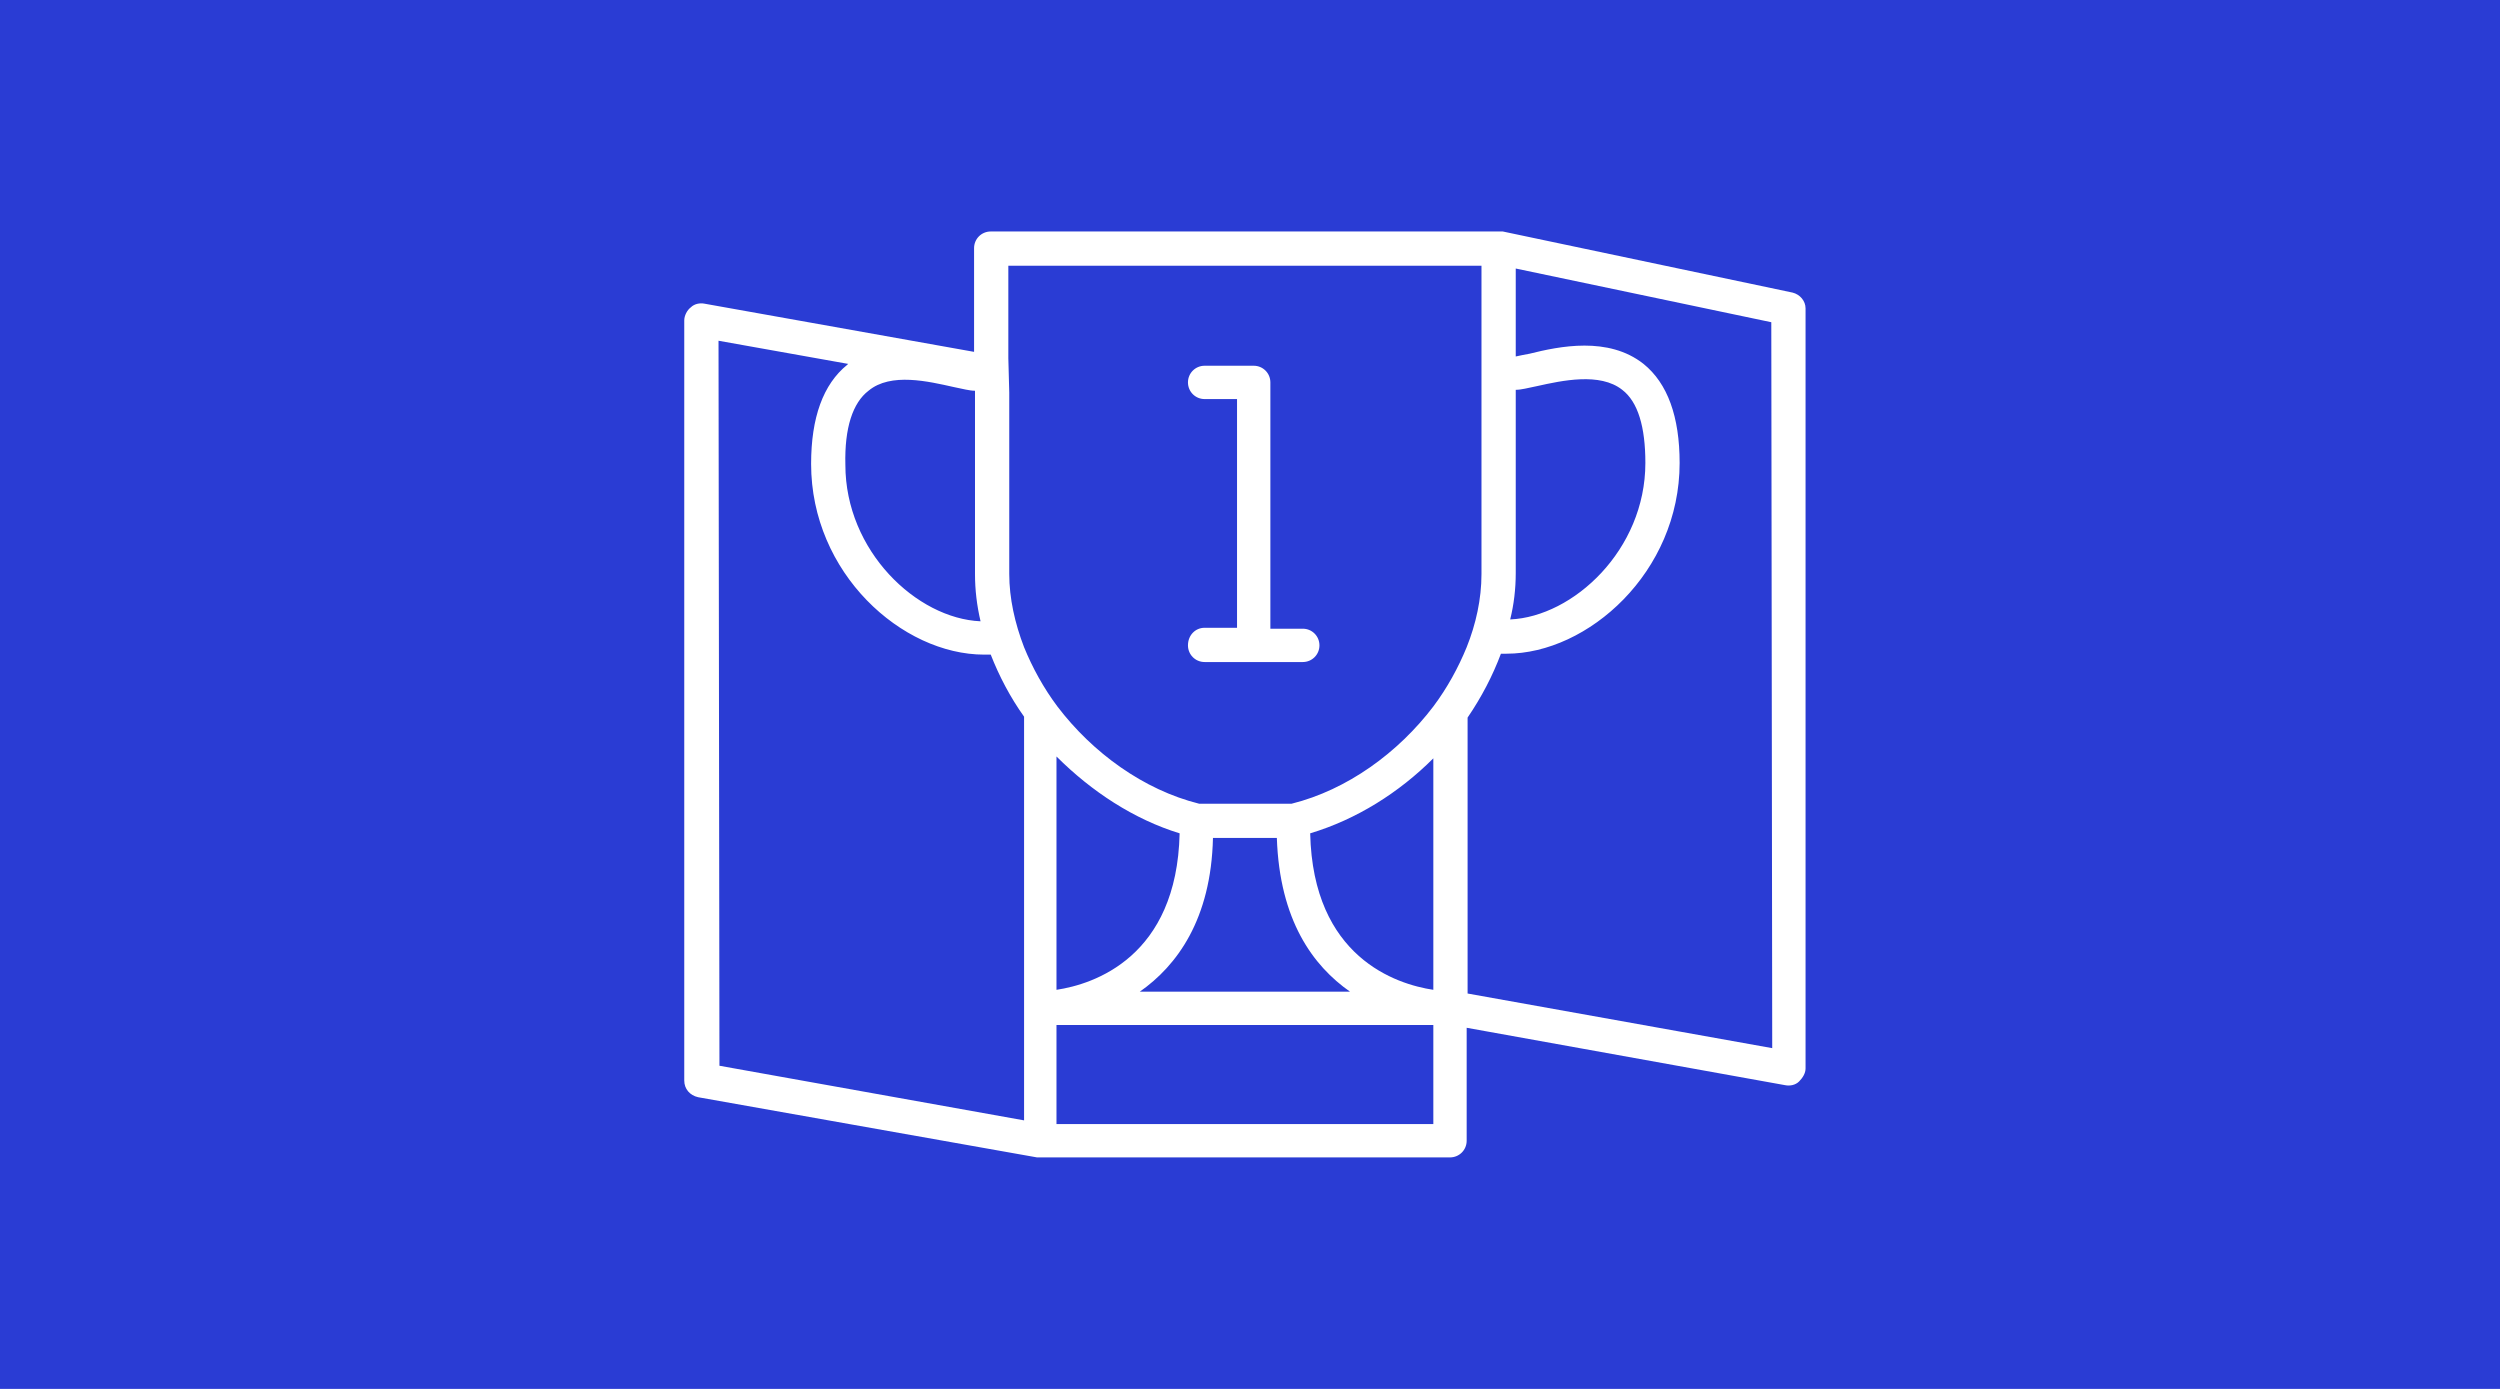
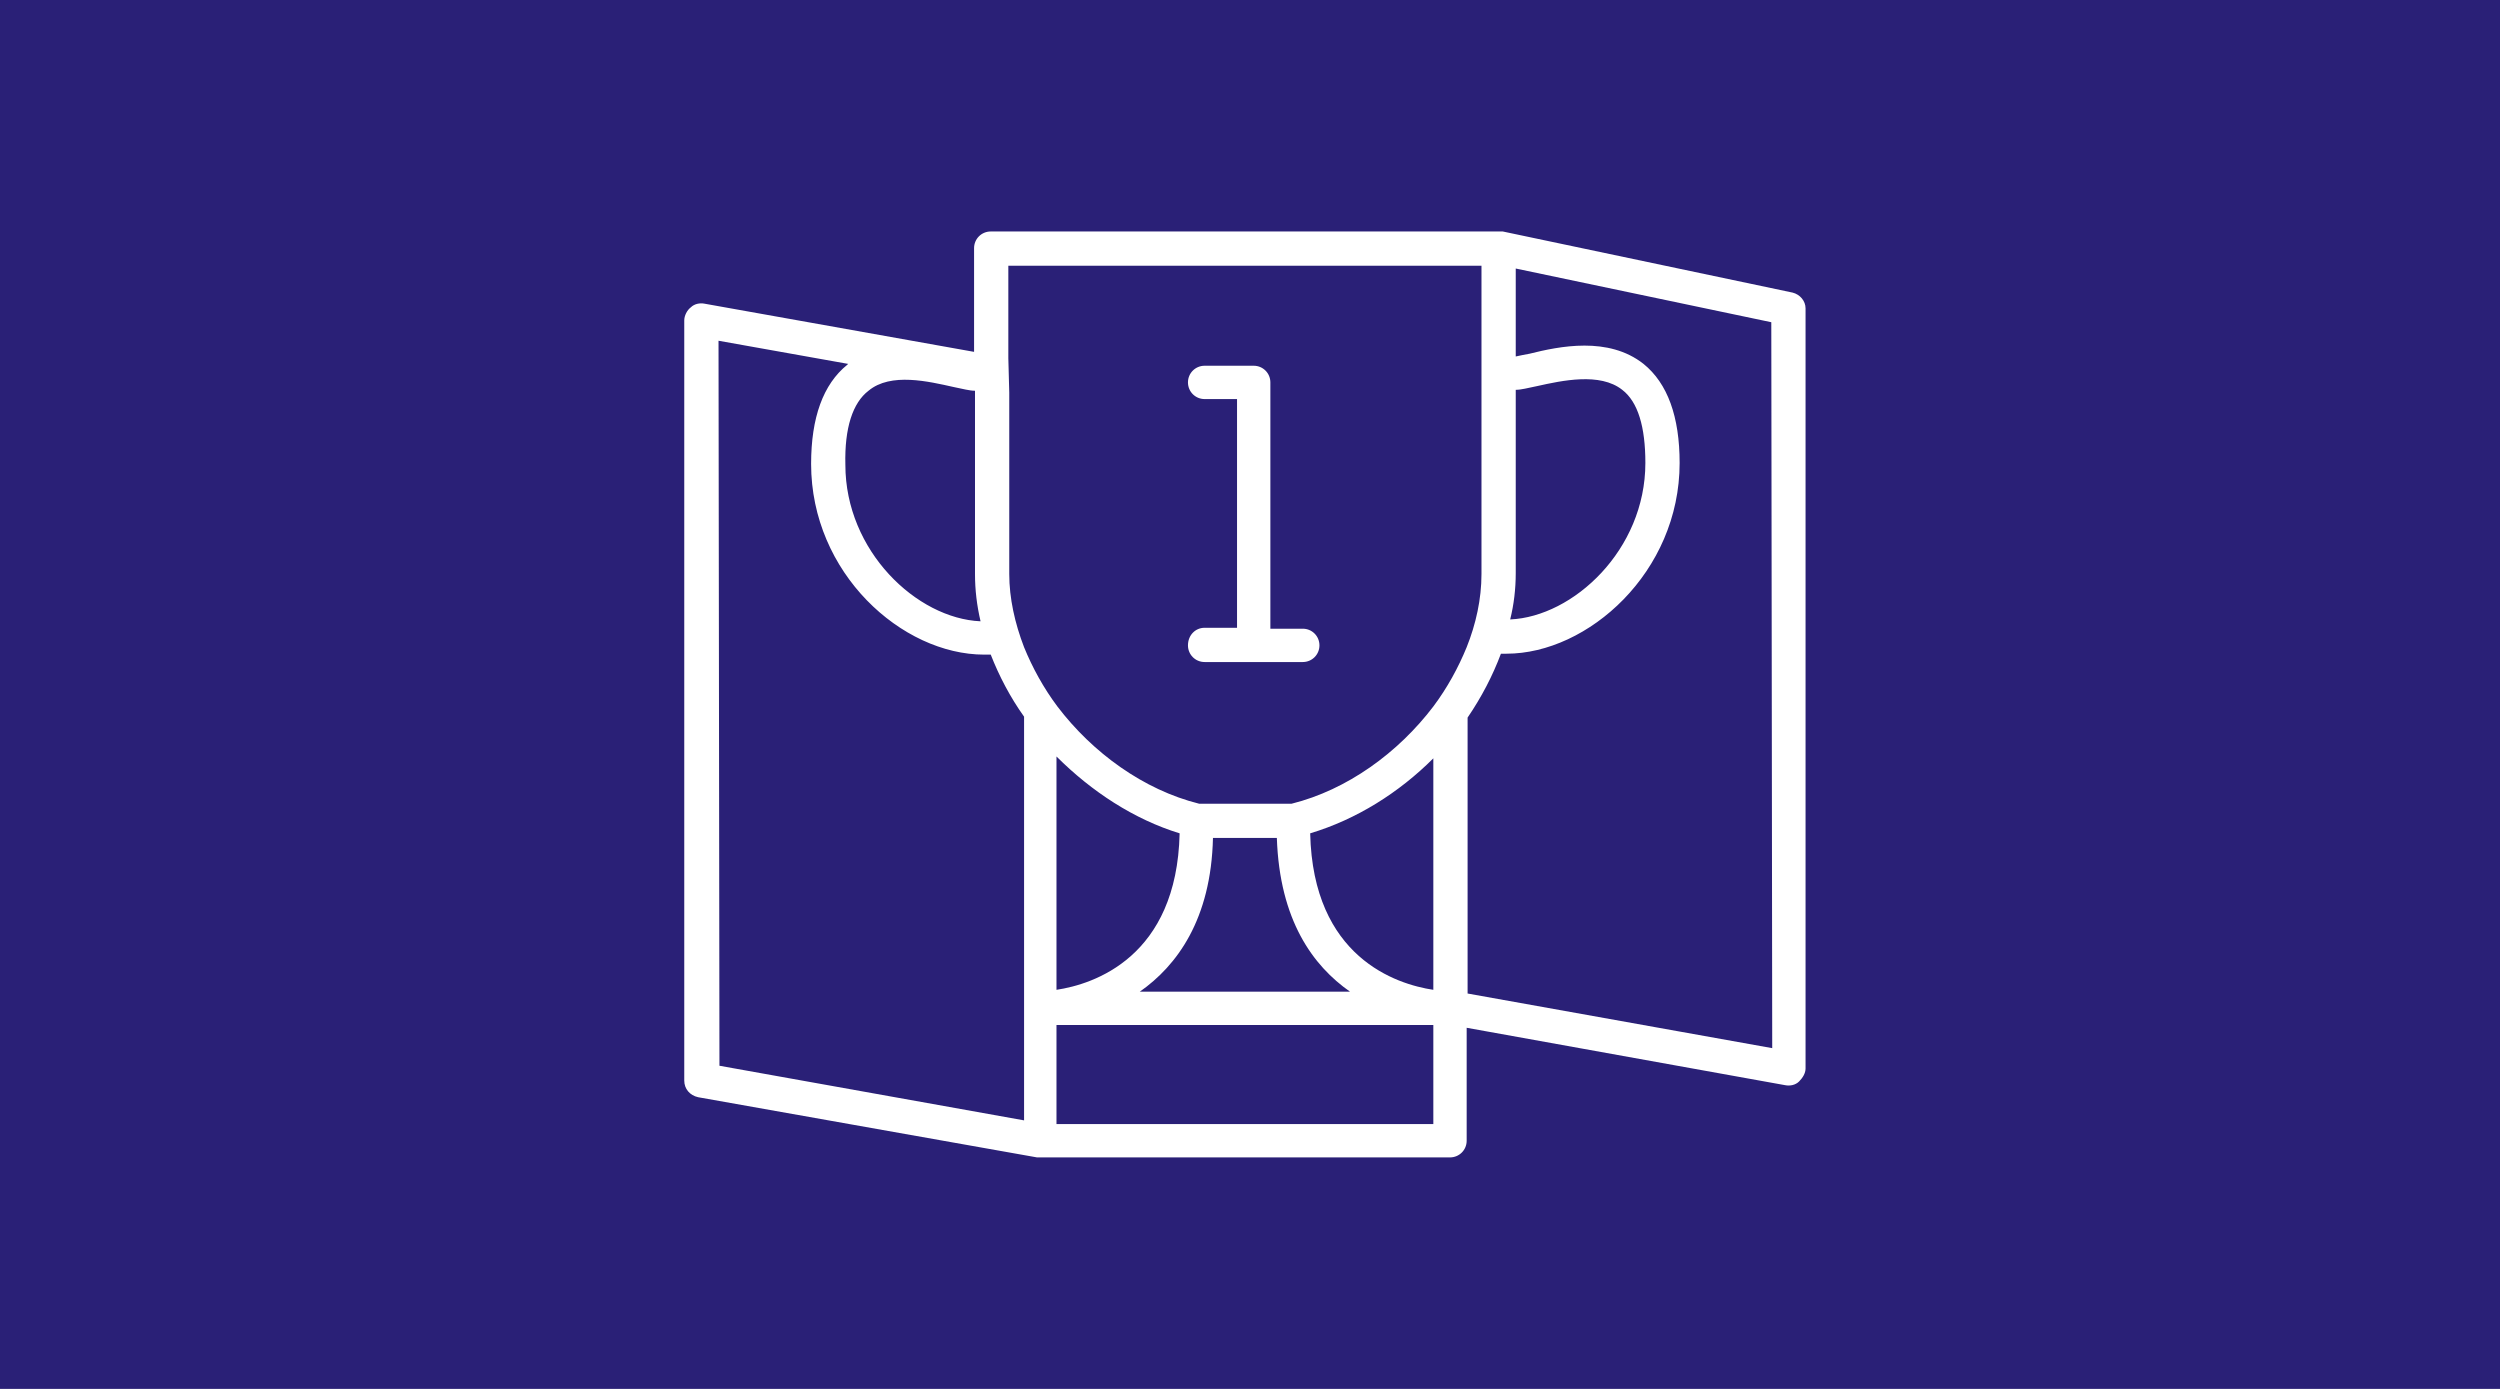
<svg xmlns="http://www.w3.org/2000/svg" version="1.1" id="Ebene_1" x="0px" y="0px" viewBox="0 0 270 150" style="enable-background:new 0 0 270 150;" xml:space="preserve">
  <style type="text/css">
- 	.st0{fill-rule:evenodd;clip-rule:evenodd;fill:#2A3CD4;}
+ 	.st0{fill-rule:evenodd;clip-rule:evenodd;fill:#2A2077;}
	.st1{fill-rule:evenodd;clip-rule:evenodd;fill:#FFFFFF;}
</style>
  <g id="Concepts">
    <rect id="icons_spatialChallenge" class="st0" width="270" height="150" />
    <path id="Fill-1" class="st1" d="M193.6,31.6L162.3,25l0,0c-0.1,0-0.2,0-0.4,0h-5.3H107c-1,0-1.8,0.8-1.8,1.8V38l-29.1-5.2   c-0.5-0.1-1.1,0-1.5,0.4c-0.4,0.3-0.7,0.9-0.7,1.4v82.1c0,0.9,0.6,1.6,1.5,1.8L112,125c0.1,0,0.2,0,0.3,0h44.3c1,0,1.8-0.8,1.8-1.8   V111l34.4,6.2c0.5,0.1,1.1,0,1.5-0.4s0.7-0.9,0.7-1.4V33.3C195,32.5,194.4,31.8,193.6,31.6L193.6,31.6z M191.4,113.2l-32.9-5.9   V77.5c1.5-2.2,2.7-4.5,3.6-6.9c0.2,0,0.4,0,0.6,0c8.8,0,18.7-8.8,18.7-20.6c0-5-1.3-8.6-3.9-10.7c-3.8-3-9.1-1.9-12.3-1.1   c-0.5,0.1-1.1,0.2-1.5,0.3V29l27.6,5.8L191.4,113.2L191.4,113.2z M77.6,36.8l14,2.5l-0.1,0.1c-2.6,2.1-3.9,5.7-3.9,10.7   c0,11.8,9.8,20.6,18.7,20.6c0.2,0,0.5,0,0.7,0c0.9,2.3,2.1,4.6,3.6,6.7V109v12l-32.9-5.9L77.6,36.8L77.6,36.8z M163.7,61.9V42.1   c0.6,0,1.3-0.2,2.3-0.4c2.7-0.6,6.8-1.5,9.2,0.4c1.7,1.3,2.5,4,2.5,7.9c0,9.4-7.8,16.6-14.6,16.9C163.5,65.3,163.7,63.6,163.7,61.9   L163.7,61.9z M154.8,106.9c-4-0.6-13-3.5-13.3-16.9c5-1.5,9.6-4.4,13.3-8.1V106.9z M127.4,90c-0.3,13.4-9.3,16.3-13.3,16.9V81.7   C117.9,85.5,122.5,88.5,127.4,90L127.4,90z M93.8,42.2c2.4-2,6.5-1,9.2-0.4c1,0.2,1.7,0.4,2.3,0.4V62c0,1.7,0.2,3.4,0.6,5.1   c-6.9-0.3-14.6-7.6-14.6-16.9C91.2,46.2,92.1,43.5,93.8,42.2L93.8,42.2z M123.1,107.1c4-2.8,7.7-7.8,7.9-16.6h6.9   c0.3,8.9,3.9,13.8,7.9,16.6H123.1z M108.9,38.7v-10h40.2h5.7h3.6h1.6v0.6V62c0,2.7-0.6,5.4-1.6,7.9c-0.9,2.2-2.1,4.4-3.6,6.4   c-3.8,5-9.3,9-15.3,10.5h-10c-6-1.5-11.5-5.5-15.3-10.5c-1.5-2-2.7-4.2-3.6-6.4c-1-2.6-1.6-5.3-1.6-7.9V42.4L108.9,38.7L108.9,38.7   z M154.8,111.4v10h-31h-9.7v-0.7v-10h31h9.7V111.4z M130.1,67.8h3.5V43.1h-3.5c-1,0-1.8-0.8-1.8-1.8s0.8-1.8,1.8-1.8h5.3   c1,0,1.8,0.8,1.8,1.8v26.6h3.5c1,0,1.8,0.8,1.8,1.8s-0.8,1.8-1.8,1.8h-5.3h-5.3c-1,0-1.8-0.8-1.8-1.8   C128.3,68.6,129.1,67.8,130.1,67.8z" />
  </g>
</svg>
